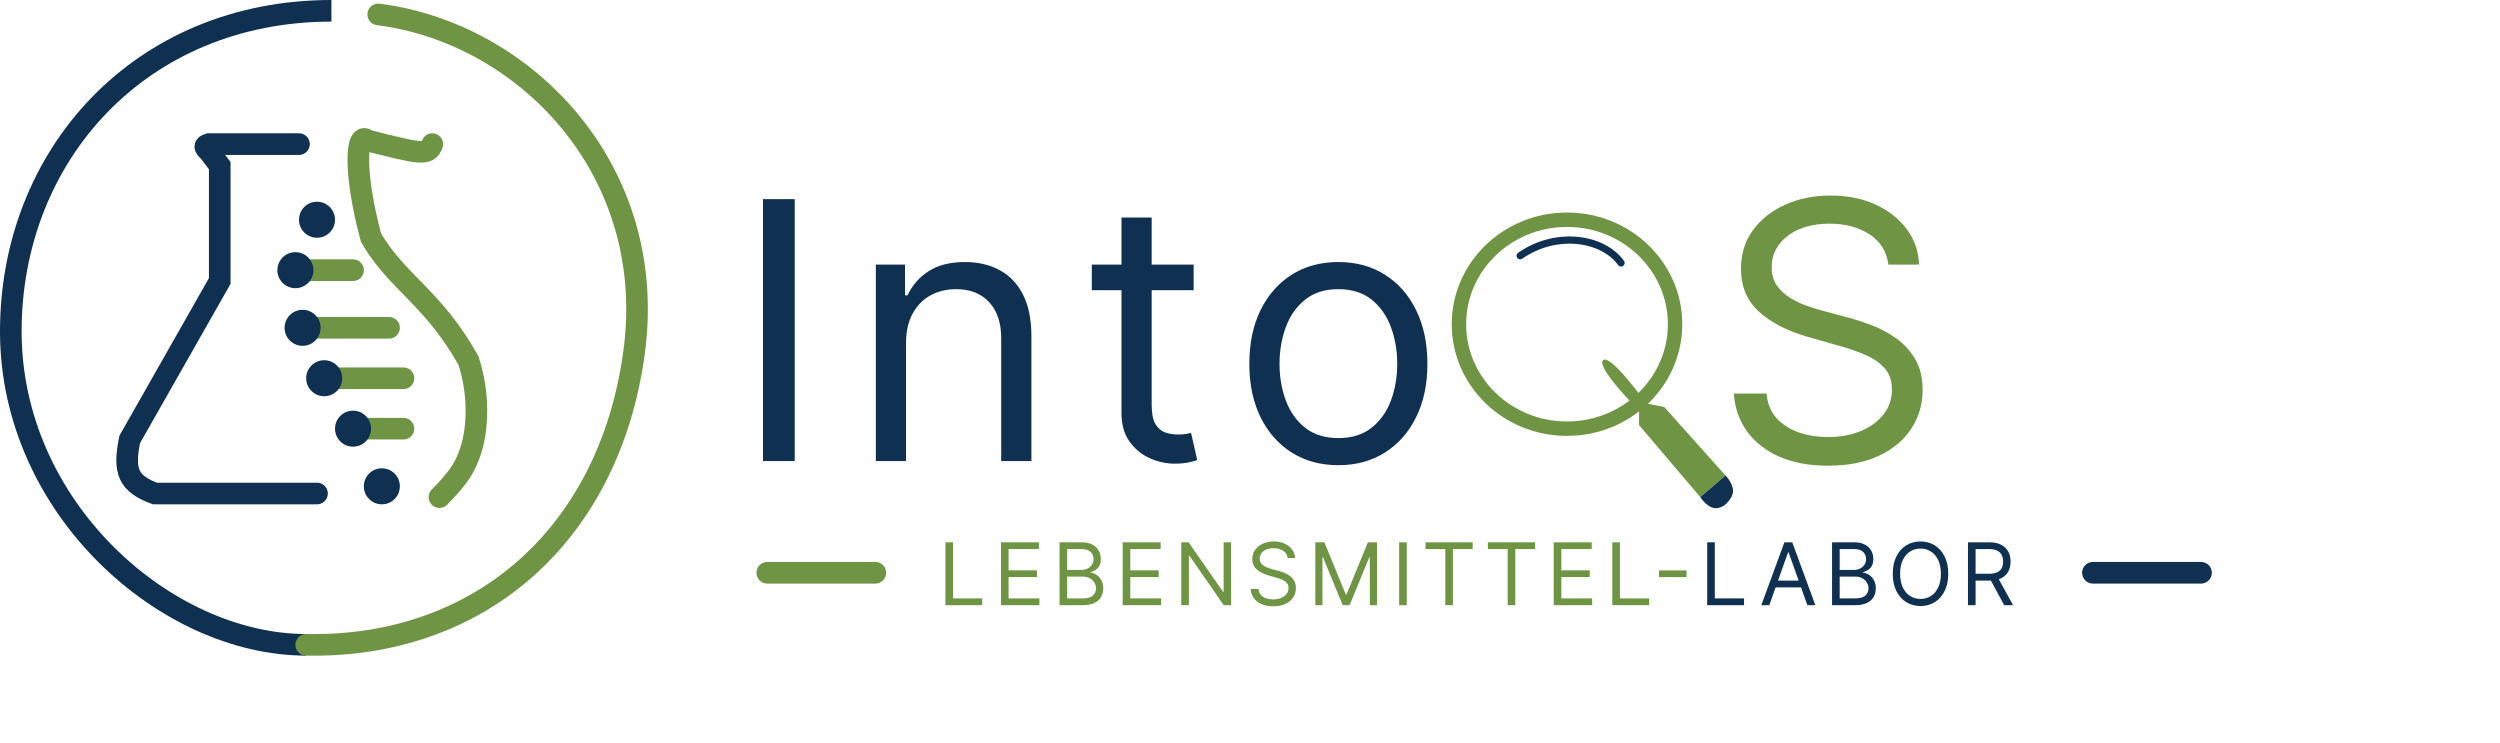
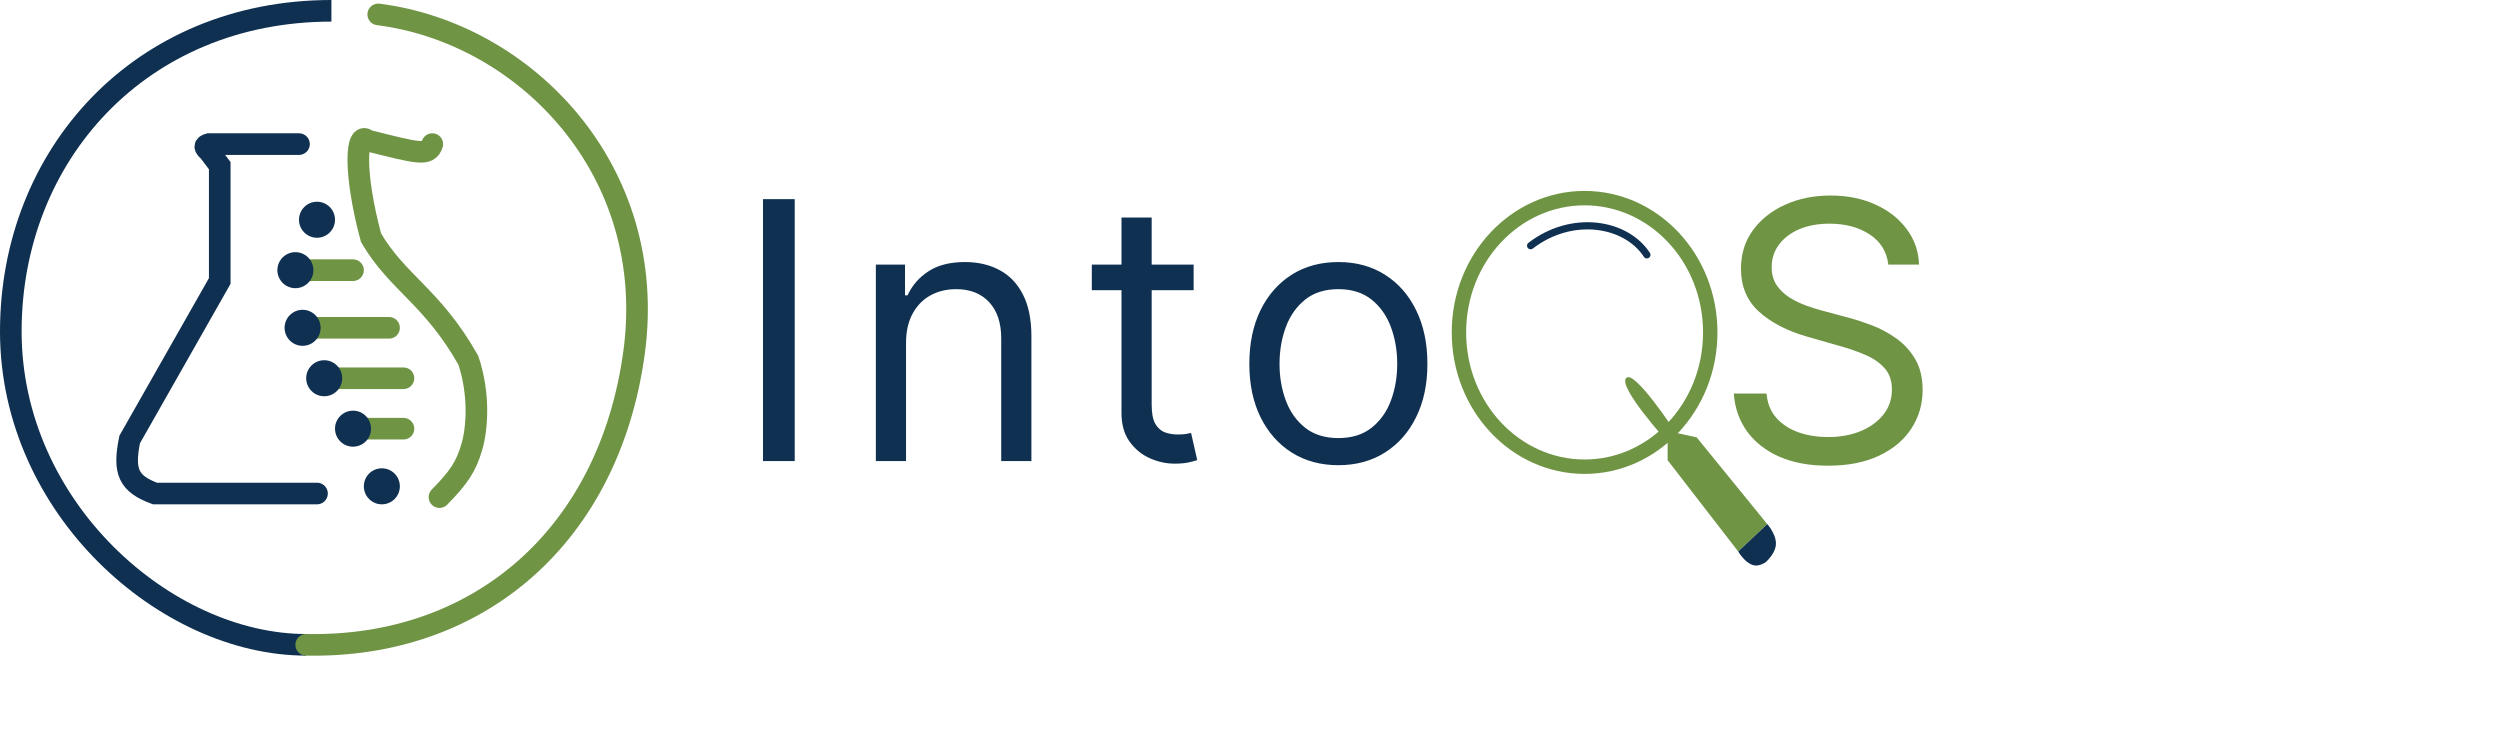
<svg xmlns="http://www.w3.org/2000/svg" width="347" height="103" viewBox="0 0 347 103" fill="none">
  <path d="M60 20C59.488 21.703 57.997 21.25 51 19.5C49.436 18.04 49.018 23.783 51.5 33C55.175 39.282 60.02 41.176 65 50C66.543 54.568 66.282 59.303 65.5 62C64.718 64.697 63.737 66.226 61 69" stroke="#6F9444" stroke-width="3" stroke-linecap="round" />
  <path d="M41 37.5H49" stroke="#6F9444" stroke-width="3" stroke-linecap="round" />
  <path d="M42 45.5H54M45 52.5H56M49.5 59.5H56" stroke="#6F9444" stroke-width="3" stroke-linecap="round" />
  <path d="M41.5 20H29C28.333 20.2 28.318 20.412 29 21L30.5 23V39L18 61C17.076 65.505 17.86 67.141 21.5 68.5H44" stroke="#0F3051" stroke-width="3" stroke-linecap="round" />
  <circle cx="44" cy="30.5" r="2.5" fill="#0F3051" />
  <circle cx="41" cy="37.5" r="2.5" fill="#0F3051" />
  <circle cx="42" cy="45.5" r="2.5" fill="#0F3051" />
  <circle cx="45" cy="52.5" r="2.5" fill="#0F3051" />
  <circle cx="49" cy="59.5" r="2.5" fill="#0F3051" />
  <path d="M42.5 89.5C23 89.5 1.5 70.5 1.5 46C1.5 21.5 19.5 1.5 46 1.5" stroke="#0F3051" stroke-width="3" />
  <path d="M52.5 2C72.866 4.584 91.485 23.617 88 49C84.515 74.383 66.423 89.974 42.5 89.5" stroke="#6F9444" stroke-width="3" stroke-linecap="round" />
  <circle cx="53" cy="67.5" r="2.5" fill="#0F3051" />
-   <path d="M110.307 27.636V64H105.903V27.636H110.307ZM125.758 47.594V64H121.568V36.727H125.616V40.989H125.971C126.61 39.604 127.581 38.491 128.883 37.651C130.185 36.798 131.866 36.372 133.926 36.372C135.772 36.372 137.388 36.751 138.773 37.508C140.158 38.254 141.235 39.391 142.004 40.918C142.774 42.433 143.159 44.35 143.159 46.67V64H138.968V46.955C138.968 44.812 138.412 43.143 137.299 41.947C136.186 40.74 134.66 40.136 132.718 40.136C131.381 40.136 130.185 40.426 129.132 41.006C128.09 41.586 127.267 42.433 126.664 43.545C126.06 44.658 125.758 46.008 125.758 47.594ZM165.676 36.727V40.278H151.543V36.727H165.676ZM155.662 30.193H159.853V56.188C159.853 57.371 160.024 58.259 160.368 58.851C160.723 59.431 161.172 59.822 161.717 60.023C162.273 60.212 162.859 60.307 163.475 60.307C163.936 60.307 164.315 60.283 164.611 60.236C164.907 60.177 165.144 60.129 165.321 60.094L166.174 63.858C165.89 63.965 165.493 64.071 164.984 64.178C164.475 64.296 163.83 64.355 163.049 64.355C161.865 64.355 160.705 64.101 159.569 63.592C158.444 63.083 157.509 62.307 156.763 61.266C156.029 60.224 155.662 58.91 155.662 57.324V30.193ZM185.766 64.568C183.304 64.568 181.144 63.982 179.286 62.81C177.439 61.639 175.995 59.999 174.953 57.892C173.923 55.785 173.408 53.323 173.408 50.506C173.408 47.665 173.923 45.185 174.953 43.066C175.995 40.947 177.439 39.302 179.286 38.13C181.144 36.958 183.304 36.372 185.766 36.372C188.228 36.372 190.383 36.958 192.229 38.13C194.088 39.302 195.532 40.947 196.562 43.066C197.603 45.185 198.124 47.665 198.124 50.506C198.124 53.323 197.603 55.785 196.562 57.892C195.532 59.999 194.088 61.639 192.229 62.81C190.383 63.982 188.228 64.568 185.766 64.568ZM185.766 60.804C187.637 60.804 189.175 60.325 190.383 59.366C191.59 58.407 192.484 57.146 193.064 55.584C193.644 54.021 193.934 52.329 193.934 50.506C193.934 48.683 193.644 46.984 193.064 45.41C192.484 43.836 191.59 42.563 190.383 41.592C189.175 40.622 187.637 40.136 185.766 40.136C183.896 40.136 182.357 40.622 181.15 41.592C179.942 42.563 179.049 43.836 178.469 45.41C177.889 46.984 177.599 48.683 177.599 50.506C177.599 52.329 177.889 54.021 178.469 55.584C179.049 57.146 179.942 58.407 181.15 59.366C182.357 60.325 183.896 60.804 185.766 60.804ZM236.96 84V75.273H238.016V83.062H242.073V84H236.96ZM245.578 84H244.47L247.675 75.273H248.766L251.97 84H250.862L248.254 76.653H248.186L245.578 84ZM245.987 80.591H250.453V81.528H245.987V80.591ZM254.29 84V75.273H257.341C257.949 75.273 258.45 75.378 258.845 75.588C259.24 75.796 259.534 76.075 259.727 76.428C259.92 76.777 260.017 77.165 260.017 77.591C260.017 77.966 259.95 78.276 259.817 78.52C259.686 78.764 259.513 78.957 259.297 79.099C259.084 79.242 258.852 79.347 258.602 79.415V79.5C258.869 79.517 259.138 79.611 259.408 79.781C259.678 79.952 259.903 80.196 260.085 80.514C260.267 80.832 260.358 81.222 260.358 81.682C260.358 82.119 260.259 82.513 260.06 82.862C259.861 83.212 259.547 83.489 259.118 83.693C258.689 83.898 258.131 84 257.443 84H254.29ZM255.347 83.062H257.443C258.134 83.062 258.624 82.929 258.913 82.662C259.206 82.392 259.352 82.065 259.352 81.682C259.352 81.386 259.277 81.114 259.126 80.864C258.976 80.611 258.761 80.409 258.483 80.258C258.205 80.105 257.875 80.028 257.494 80.028H255.347V83.062ZM255.347 79.108H257.307C257.625 79.108 257.912 79.046 258.168 78.921C258.426 78.796 258.631 78.619 258.781 78.392C258.935 78.165 259.011 77.898 259.011 77.591C259.011 77.207 258.878 76.882 258.611 76.615C258.344 76.345 257.92 76.21 257.341 76.21H255.347V79.108ZM270.418 79.636C270.418 80.557 270.252 81.352 269.92 82.023C269.587 82.693 269.131 83.21 268.552 83.574C267.972 83.938 267.31 84.119 266.566 84.119C265.822 84.119 265.16 83.938 264.58 83.574C264 83.21 263.545 82.693 263.212 82.023C262.88 81.352 262.714 80.557 262.714 79.636C262.714 78.716 262.88 77.921 263.212 77.25C263.545 76.579 264 76.062 264.58 75.699C265.16 75.335 265.822 75.153 266.566 75.153C267.31 75.153 267.972 75.335 268.552 75.699C269.131 76.062 269.587 76.579 269.92 77.25C270.252 77.921 270.418 78.716 270.418 79.636ZM269.395 79.636C269.395 78.881 269.269 78.243 269.016 77.723C268.766 77.203 268.427 76.81 267.998 76.543C267.572 76.276 267.094 76.142 266.566 76.142C266.037 76.142 265.559 76.276 265.13 76.543C264.704 76.81 264.364 77.203 264.111 77.723C263.861 78.243 263.736 78.881 263.736 79.636C263.736 80.392 263.861 81.03 264.111 81.55C264.364 82.07 264.704 82.463 265.13 82.73C265.559 82.997 266.037 83.131 266.566 83.131C267.094 83.131 267.572 82.997 267.998 82.73C268.427 82.463 268.766 82.07 269.016 81.55C269.269 81.03 269.395 80.392 269.395 79.636ZM273.155 84V75.273H276.104C276.786 75.273 277.345 75.389 277.783 75.622C278.22 75.852 278.544 76.169 278.755 76.572C278.965 76.976 279.07 77.435 279.07 77.949C279.07 78.463 278.965 78.919 278.755 79.317C278.544 79.715 278.222 80.027 277.787 80.254C277.353 80.479 276.797 80.591 276.121 80.591H273.735V79.636H276.087C276.553 79.636 276.928 79.568 277.212 79.432C277.499 79.296 277.706 79.102 277.834 78.852C277.965 78.599 278.03 78.298 278.03 77.949C278.03 77.599 277.965 77.294 277.834 77.033C277.703 76.771 277.495 76.57 277.208 76.428C276.921 76.283 276.541 76.21 276.07 76.21H274.212V84H273.155ZM277.263 80.079L279.411 84H278.184L276.07 80.079H277.263Z" fill="#0F3051" />
-   <path d="M262.1 36.727C261.887 34.928 261.023 33.531 259.508 32.537C257.993 31.543 256.134 31.046 253.933 31.046C252.323 31.046 250.914 31.306 249.707 31.827C248.511 32.347 247.576 33.064 246.901 33.975C246.239 34.887 245.907 35.922 245.907 37.082C245.907 38.053 246.138 38.888 246.6 39.586C247.073 40.273 247.677 40.847 248.411 41.308C249.145 41.758 249.914 42.131 250.719 42.427C251.524 42.711 252.264 42.942 252.938 43.119L256.632 44.114C257.579 44.362 258.632 44.706 259.792 45.144C260.964 45.581 262.083 46.179 263.148 46.937C264.225 47.682 265.113 48.641 265.811 49.813C266.51 50.985 266.859 52.423 266.859 54.128C266.859 56.093 266.344 57.868 265.314 59.455C264.296 61.041 262.805 62.301 260.84 63.236C258.887 64.172 256.513 64.639 253.72 64.639C251.115 64.639 248.86 64.219 246.955 63.379C245.061 62.538 243.569 61.366 242.48 59.863C241.403 58.36 240.794 56.614 240.651 54.625H245.197C245.315 55.998 245.777 57.135 246.582 58.034C247.399 58.922 248.428 59.585 249.671 60.023C250.926 60.449 252.276 60.662 253.72 60.662C255.401 60.662 256.91 60.39 258.247 59.845C259.585 59.289 260.644 58.519 261.426 57.537C262.207 56.543 262.597 55.383 262.597 54.057C262.597 52.849 262.26 51.867 261.585 51.109C260.911 50.352 260.023 49.736 258.922 49.263C257.821 48.789 256.632 48.375 255.353 48.02L250.879 46.742C248.038 45.925 245.789 44.759 244.132 43.244C242.474 41.728 241.646 39.746 241.646 37.295C241.646 35.26 242.196 33.484 243.297 31.969C244.41 30.442 245.901 29.258 247.771 28.418C249.654 27.565 251.755 27.139 254.075 27.139C256.419 27.139 258.502 27.559 260.325 28.4C262.148 29.229 263.592 30.365 264.657 31.809C265.734 33.253 266.302 34.892 266.362 36.727H262.1ZM131.222 84V75.273H132.279V83.062H136.335V84H131.222ZM138.932 84V75.273H144.199V76.21H139.989V79.159H143.926V80.097H139.989V83.062H144.267V84H138.932ZM147.064 84V75.273H150.115C150.723 75.273 151.224 75.378 151.619 75.588C152.014 75.796 152.308 76.075 152.501 76.428C152.694 76.777 152.791 77.165 152.791 77.591C152.791 77.966 152.724 78.276 152.591 78.52C152.46 78.764 152.287 78.957 152.071 79.099C151.858 79.242 151.626 79.347 151.376 79.415V79.5C151.643 79.517 151.912 79.611 152.182 79.781C152.451 79.952 152.677 80.196 152.859 80.514C153.041 80.832 153.132 81.222 153.132 81.682C153.132 82.119 153.032 82.513 152.834 82.862C152.635 83.212 152.321 83.489 151.892 83.693C151.463 83.898 150.905 84 150.217 84H147.064ZM148.121 83.062H150.217C150.907 83.062 151.397 82.929 151.687 82.662C151.98 82.392 152.126 82.065 152.126 81.682C152.126 81.386 152.051 81.114 151.9 80.864C151.75 80.611 151.535 80.409 151.257 80.258C150.978 80.105 150.649 80.028 150.268 80.028H148.121V83.062ZM148.121 79.108H150.081C150.399 79.108 150.686 79.046 150.942 78.921C151.2 78.796 151.405 78.619 151.555 78.392C151.709 78.165 151.785 77.898 151.785 77.591C151.785 77.207 151.652 76.882 151.385 76.615C151.118 76.345 150.694 76.21 150.115 76.21H148.121V79.108ZM155.828 84V75.273H161.095V76.21H156.885V79.159H160.823V80.097H156.885V83.062H161.164V84H155.828ZM170.881 75.273V84H169.858L165.102 77.148H165.017V84H163.96V75.273H164.983L169.756 82.142H169.841V75.273H170.881ZM178.728 77.454C178.677 77.023 178.47 76.688 178.106 76.449C177.742 76.21 177.296 76.091 176.768 76.091C176.382 76.091 176.043 76.153 175.754 76.278C175.467 76.403 175.242 76.575 175.08 76.794C174.921 77.013 174.842 77.261 174.842 77.54C174.842 77.773 174.897 77.973 175.008 78.141C175.122 78.305 175.266 78.443 175.443 78.554C175.619 78.662 175.803 78.751 175.997 78.822C176.19 78.891 176.367 78.946 176.529 78.989L177.416 79.227C177.643 79.287 177.896 79.369 178.174 79.474C178.455 79.579 178.724 79.723 178.98 79.905C179.238 80.084 179.451 80.314 179.619 80.595C179.786 80.876 179.87 81.222 179.87 81.631C179.87 82.102 179.747 82.528 179.499 82.909C179.255 83.29 178.897 83.592 178.426 83.817C177.957 84.041 177.387 84.153 176.717 84.153C176.092 84.153 175.551 84.053 175.093 83.851C174.639 83.649 174.281 83.368 174.019 83.007C173.761 82.646 173.614 82.227 173.58 81.75H174.671C174.7 82.079 174.811 82.352 175.004 82.568C175.2 82.781 175.447 82.94 175.745 83.046C176.046 83.148 176.37 83.199 176.717 83.199C177.12 83.199 177.482 83.133 177.803 83.003C178.124 82.869 178.379 82.685 178.566 82.449C178.754 82.21 178.847 81.932 178.847 81.614C178.847 81.324 178.766 81.088 178.605 80.906C178.443 80.724 178.23 80.577 177.965 80.463C177.701 80.349 177.416 80.25 177.109 80.165L176.035 79.858C175.353 79.662 174.813 79.382 174.416 79.019C174.018 78.655 173.819 78.179 173.819 77.591C173.819 77.102 173.951 76.676 174.215 76.312C174.482 75.946 174.84 75.662 175.289 75.46C175.741 75.256 176.245 75.153 176.802 75.153C177.364 75.153 177.864 75.254 178.302 75.456C178.739 75.655 179.086 75.928 179.342 76.274C179.6 76.621 179.737 77.014 179.751 77.454H178.728ZM182.568 75.273H183.829L186.795 82.517H186.897L189.863 75.273H191.125V84H190.136V77.369H190.051L187.323 84H186.369L183.642 77.369H183.556V84H182.568V75.273ZM195.26 75.273V84H194.204V75.273H195.26ZM197.862 76.21V75.273H204.408V76.21H201.663V84H200.606V76.21H197.862ZM206.521 76.21V75.273H213.067V76.21H210.322V84H209.266V76.21H206.521ZM215.658 84V75.273H220.925V76.21H216.715V79.159H220.652V80.097H216.715V83.062H220.993V84H215.658ZM223.79 84V75.273H224.846V83.062H228.903V84H223.79ZM234.094 79.168V80.105H230.276V79.168H234.094Z" fill="#6F9444" />
-   <path d="M106.5 79.5H121.5" stroke="#6F9444" stroke-width="3" stroke-linecap="round" />
-   <path d="M290.5 79.5H305.5" stroke="#0F3051" stroke-width="3" stroke-linecap="round" />
-   <path d="M227.5 57C227.5 57 221.5 51 222.5 50C223.5 49 228.5 56 228.5 56L231 56.5L239.5 66L236 69L227.5 59V57Z" fill="#6F9444" />
-   <path d="M217.5 30.5C225.814 30.5 232.5 37.022 232.5 45C232.5 52.978 225.814 59.5 217.5 59.5C209.186 59.5 202.5 52.978 202.5 45C202.5 37.022 209.186 30.5 217.5 30.5Z" stroke="#6F9444" stroke-width="2" />
-   <path d="M238.5 70.5C237.161 70.835 236 69 236 69L239.5 66C239.5 66 240.791 67.284 240.5 68.5C240.307 69.306 239.5 70 239.5 70C239.5 70 239.304 70.299 238.5 70.5Z" fill="#0F3051" />
-   <path d="M211 35.5C216 32 222.5 33 225 36.5" stroke="#0F3051" stroke-linecap="round" />
+   <path d="M110.307 27.636V64H105.903V27.636H110.307ZM125.758 47.594V64H121.568V36.727H125.616V40.989H125.971C126.61 39.604 127.581 38.491 128.883 37.651C130.185 36.798 131.866 36.372 133.926 36.372C135.772 36.372 137.388 36.751 138.773 37.508C140.158 38.254 141.235 39.391 142.004 40.918C142.774 42.433 143.159 44.35 143.159 46.67V64H138.968V46.955C138.968 44.812 138.412 43.143 137.299 41.947C136.186 40.74 134.66 40.136 132.718 40.136C131.381 40.136 130.185 40.426 129.132 41.006C128.09 41.586 127.267 42.433 126.664 43.545C126.06 44.658 125.758 46.008 125.758 47.594ZM165.676 36.727V40.278H151.543V36.727H165.676ZM155.662 30.193H159.853V56.188C159.853 57.371 160.024 58.259 160.368 58.851C160.723 59.431 161.172 59.822 161.717 60.023C162.273 60.212 162.859 60.307 163.475 60.307C163.936 60.307 164.315 60.283 164.611 60.236C164.907 60.177 165.144 60.129 165.321 60.094L166.174 63.858C165.89 63.965 165.493 64.071 164.984 64.178C164.475 64.296 163.83 64.355 163.049 64.355C161.865 64.355 160.705 64.101 159.569 63.592C158.444 63.083 157.509 62.307 156.763 61.266C156.029 60.224 155.662 58.91 155.662 57.324V30.193ZM185.766 64.568C183.304 64.568 181.144 63.982 179.286 62.81C177.439 61.639 175.995 59.999 174.953 57.892C173.923 55.785 173.408 53.323 173.408 50.506C173.408 47.665 173.923 45.185 174.953 43.066C175.995 40.947 177.439 39.302 179.286 38.13C181.144 36.958 183.304 36.372 185.766 36.372C188.228 36.372 190.383 36.958 192.229 38.13C194.088 39.302 195.532 40.947 196.562 43.066C197.603 45.185 198.124 47.665 198.124 50.506C198.124 53.323 197.603 55.785 196.562 57.892C195.532 59.999 194.088 61.639 192.229 62.81C190.383 63.982 188.228 64.568 185.766 64.568ZM185.766 60.804C187.637 60.804 189.175 60.325 190.383 59.366C191.59 58.407 192.484 57.146 193.064 55.584C193.644 54.021 193.934 52.329 193.934 50.506C193.934 48.683 193.644 46.984 193.064 45.41C192.484 43.836 191.59 42.563 190.383 41.592C189.175 40.622 187.637 40.136 185.766 40.136C183.896 40.136 182.357 40.622 181.15 41.592C179.942 42.563 179.049 43.836 178.469 45.41C177.889 46.984 177.599 48.683 177.599 50.506C177.599 52.329 177.889 54.021 178.469 55.584C179.049 57.146 179.942 58.407 181.15 59.366C182.357 60.325 183.896 60.804 185.766 60.804Z" fill="#0F3051" />
+   <path d="M262.1 36.727C261.887 34.928 261.023 33.531 259.508 32.537C257.993 31.543 256.134 31.046 253.933 31.046C252.323 31.046 250.914 31.306 249.707 31.827C248.511 32.347 247.576 33.064 246.901 33.975C246.239 34.887 245.907 35.922 245.907 37.082C245.907 38.053 246.138 38.888 246.6 39.586C247.073 40.273 247.677 40.847 248.411 41.308C249.145 41.758 249.914 42.131 250.719 42.427C251.524 42.711 252.264 42.942 252.938 43.119L256.632 44.114C257.579 44.362 258.632 44.706 259.792 45.144C260.964 45.581 262.083 46.179 263.148 46.937C264.225 47.682 265.113 48.641 265.811 49.813C266.51 50.985 266.859 52.423 266.859 54.128C266.859 56.093 266.344 57.868 265.314 59.455C264.296 61.041 262.805 62.301 260.84 63.236C258.887 64.172 256.513 64.639 253.72 64.639C251.115 64.639 248.86 64.219 246.955 63.379C245.061 62.538 243.569 61.366 242.48 59.863C241.403 58.36 240.794 56.614 240.651 54.625H245.197C245.315 55.998 245.777 57.135 246.582 58.034C247.399 58.922 248.428 59.585 249.671 60.023C250.926 60.449 252.276 60.662 253.72 60.662C255.401 60.662 256.91 60.39 258.247 59.845C259.585 59.289 260.644 58.519 261.426 57.537C262.207 56.543 262.597 55.383 262.597 54.057C262.597 52.849 262.26 51.867 261.585 51.109C260.911 50.352 260.023 49.736 258.922 49.263C257.821 48.789 256.632 48.375 255.353 48.02L250.879 46.742C248.038 45.925 245.789 44.759 244.132 43.244C242.474 41.728 241.646 39.746 241.646 37.295C241.646 35.26 242.196 33.484 243.297 31.969C244.41 30.442 245.901 29.258 247.771 28.418C249.654 27.565 251.755 27.139 254.075 27.139C256.419 27.139 258.502 27.559 260.325 28.4C262.148 29.229 263.592 30.365 264.657 31.809C265.734 33.253 266.302 34.892 266.362 36.727H262.1Z" fill="#6F9444" />
+   <path d="M231.467 61.343C231.467 61.343 224.552 53.741 225.704 52.474C226.857 51.207 232.62 60.076 232.62 60.076L235.501 60.71L245.298 72.747L241.264 76.548L231.467 63.877V61.343Z" fill="#6F9444" />
+   <path d="M219.941 27.5C229.516 27.5 237.383 35.785 237.383 46.139C237.383 56.493 229.516 64.778 219.941 64.778C210.367 64.778 202.5 56.493 202.5 46.139C202.5 35.785 210.367 27.5 219.941 27.5Z" stroke="#6F9444" stroke-width="2" />
+   <path d="M244.146 78.448C242.602 78.873 241.264 76.548 241.264 76.548L245.298 72.747C245.298 72.747 246.786 74.374 246.451 75.914C246.228 76.935 245.298 77.815 245.298 77.815C245.298 77.815 245.072 78.194 244.146 78.448Z" fill="#0F3051" />
+   <path d="M212.45 34.102C218.212 29.668 225.704 30.935 228.586 35.369" stroke="#0F3051" stroke-linecap="round" />
</svg>
